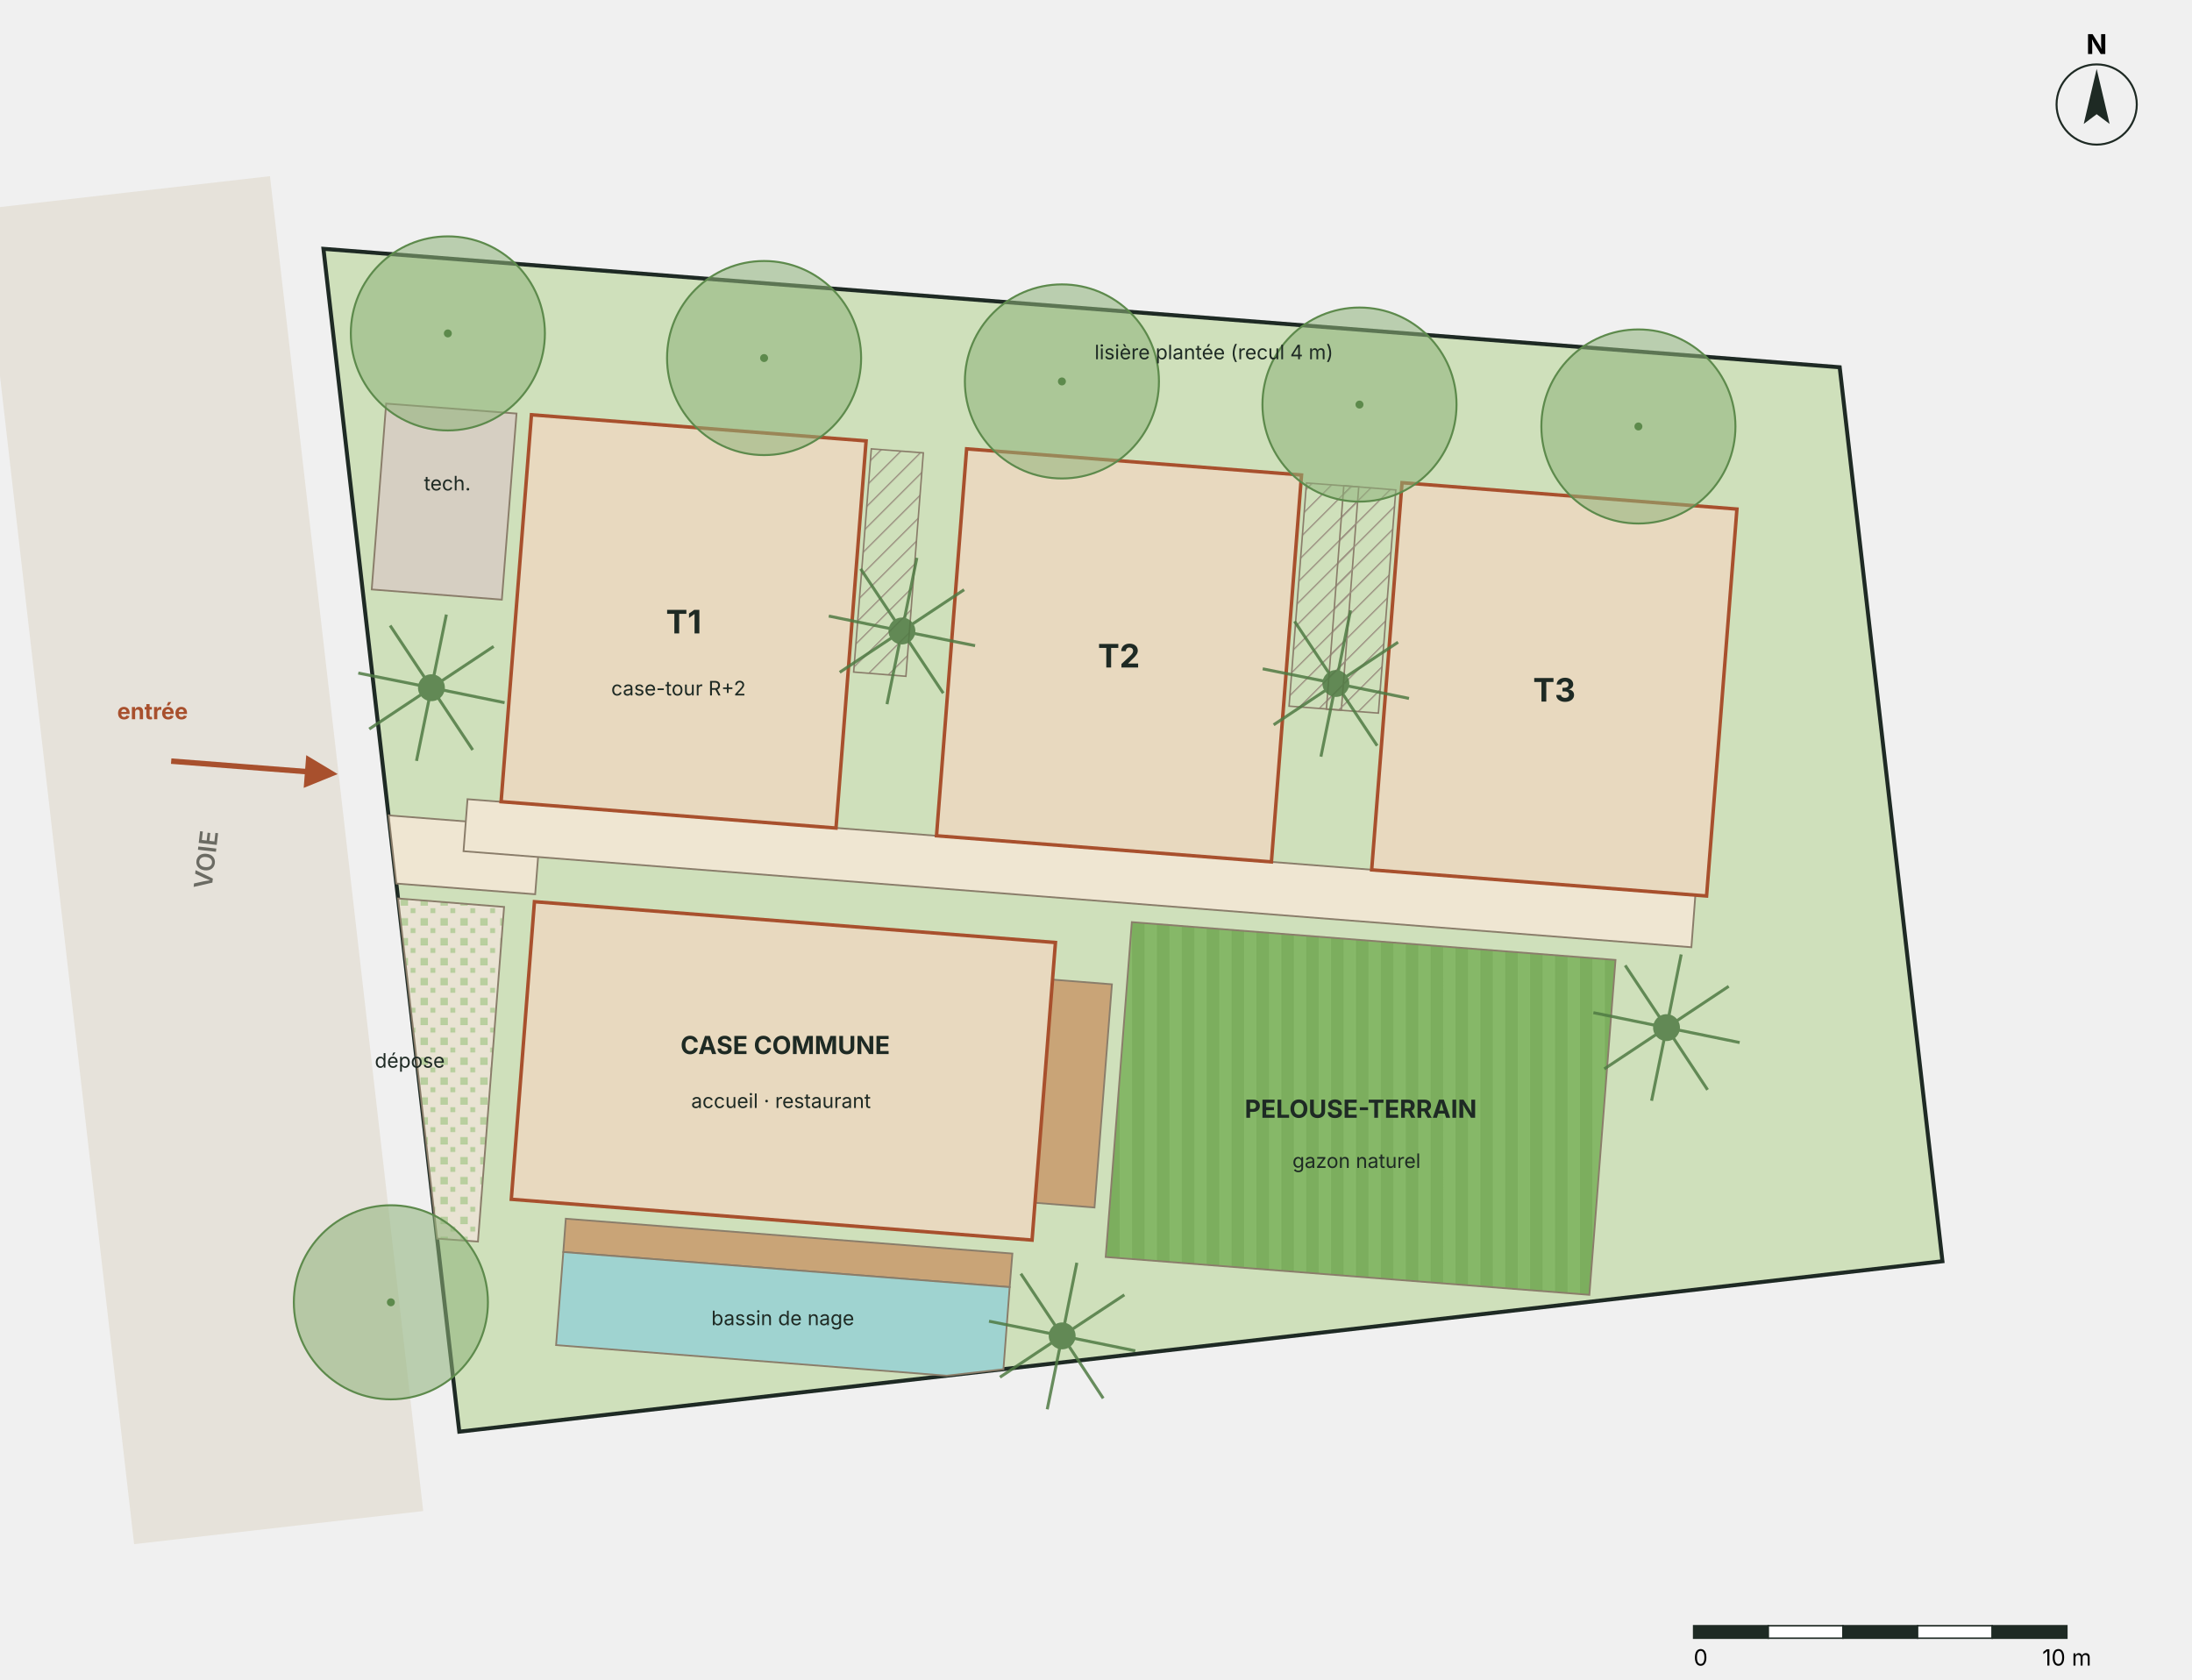
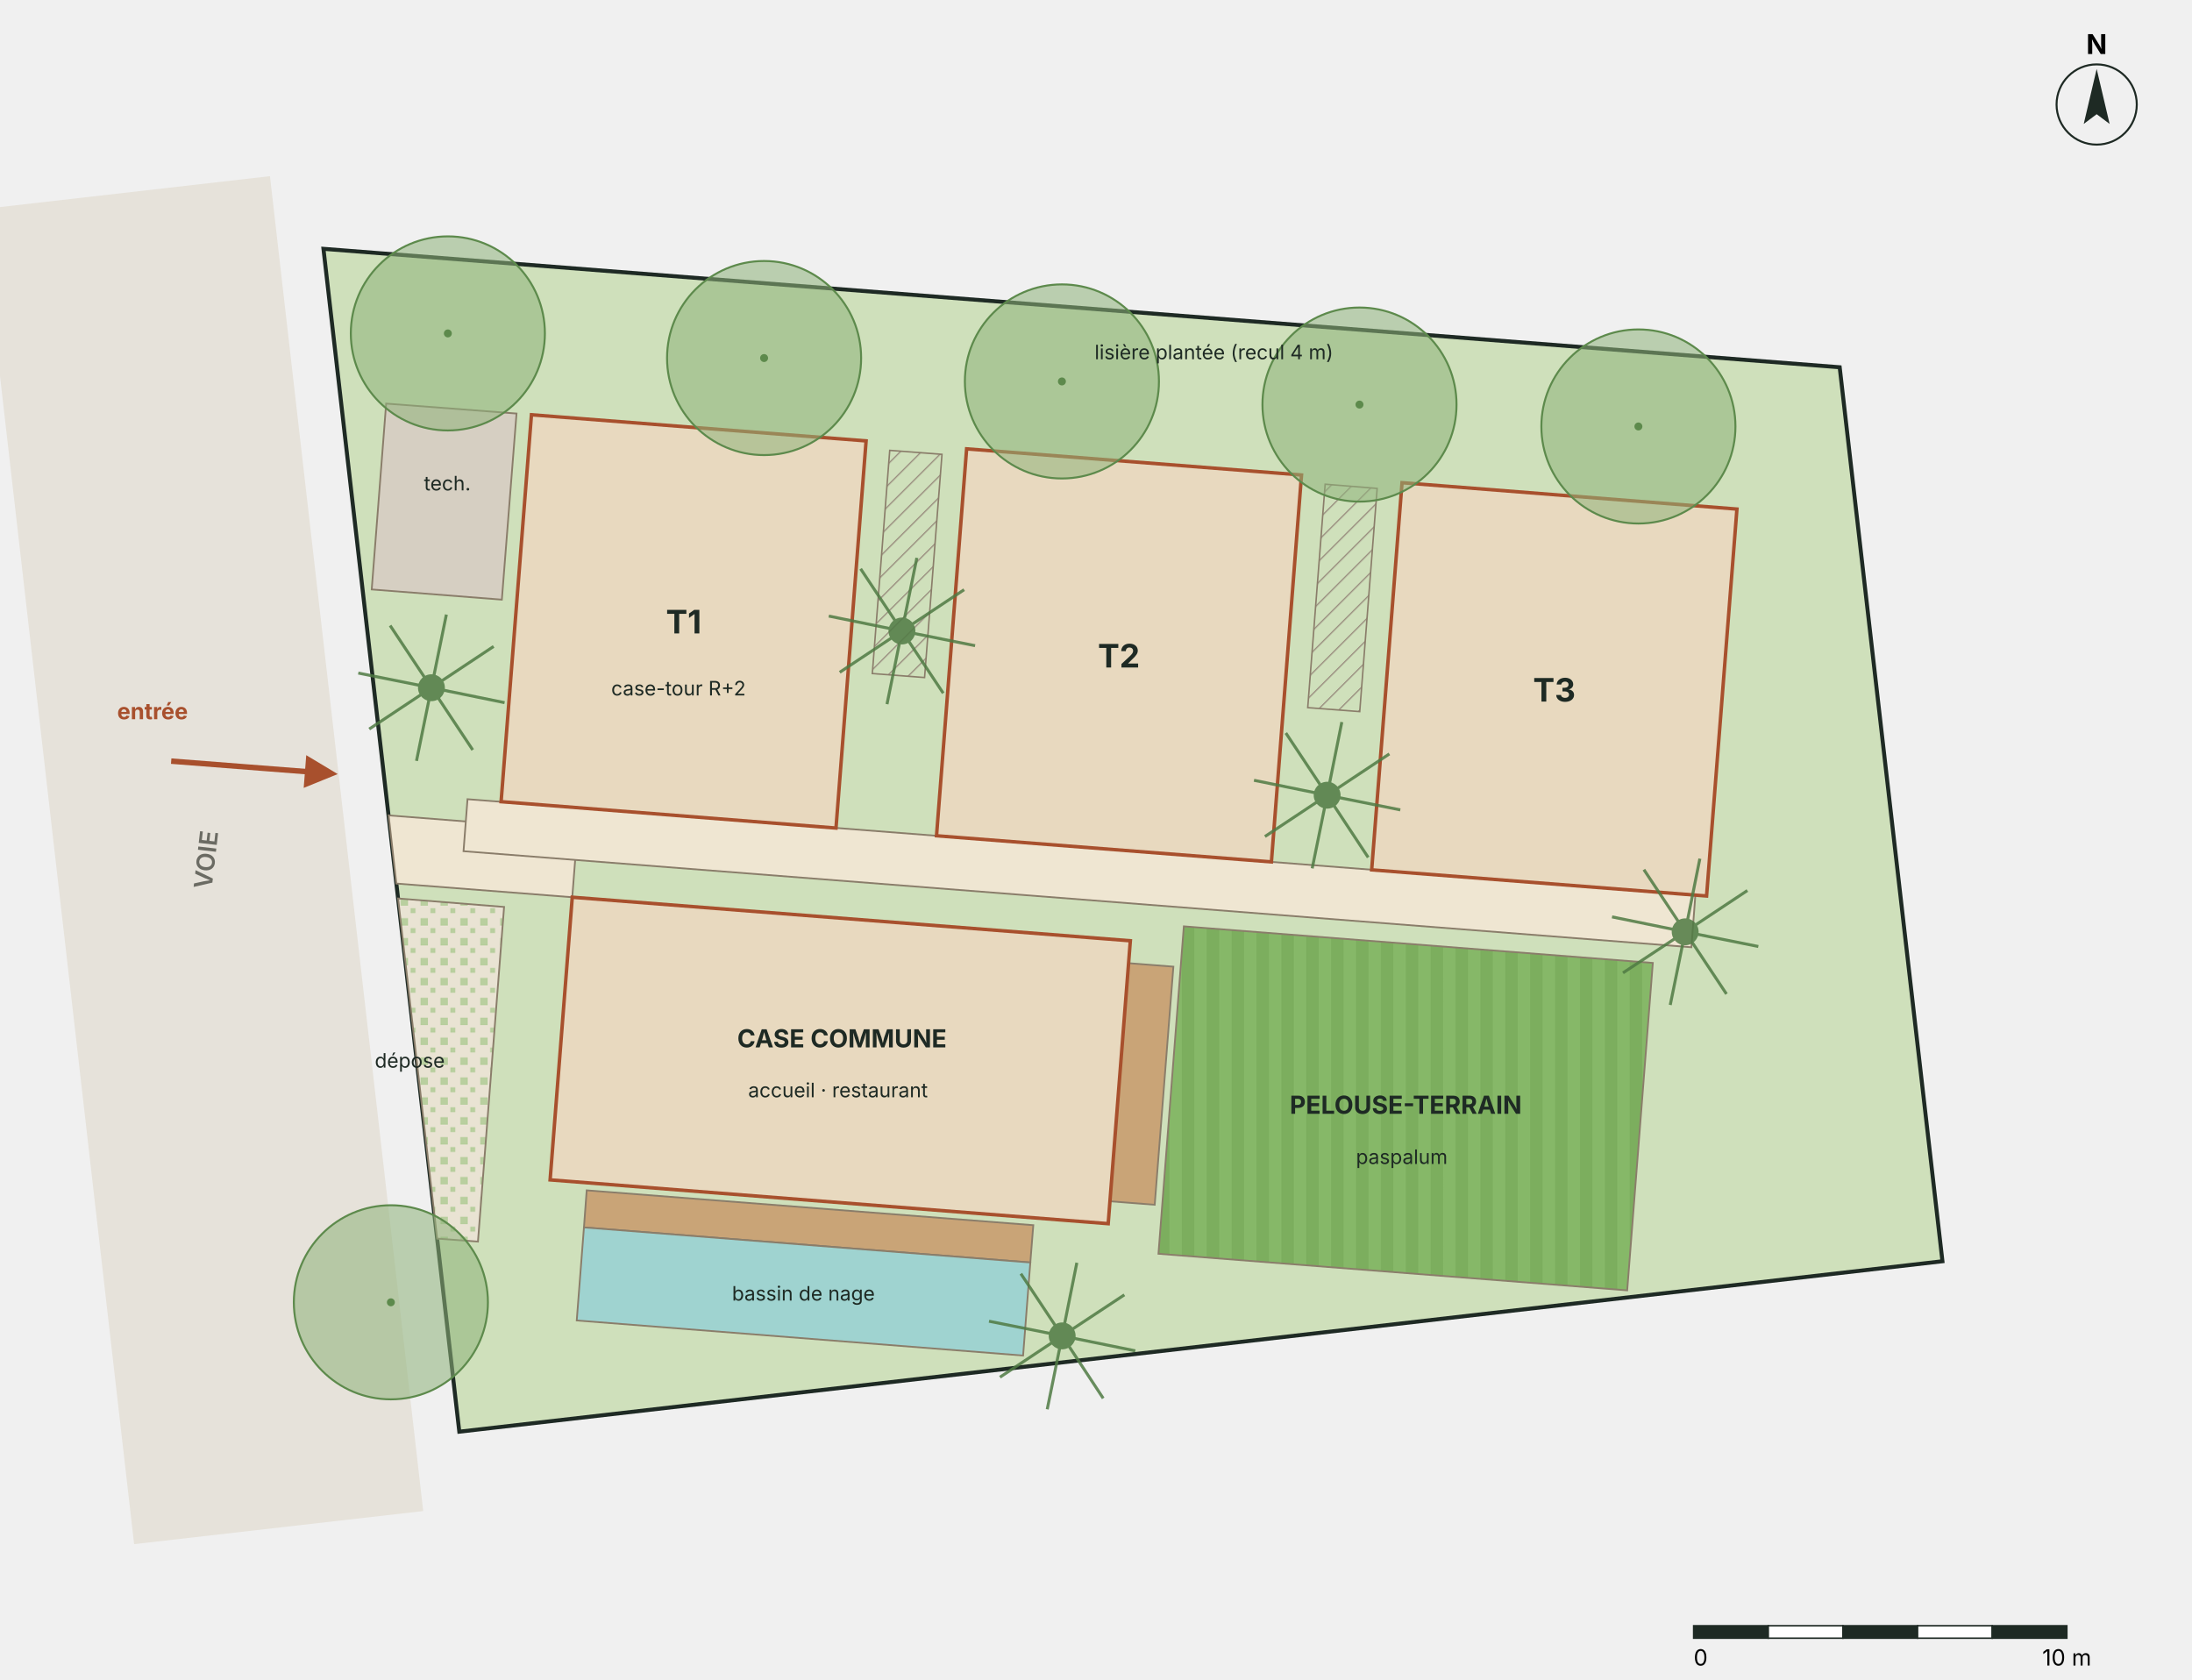
<svg xmlns="http://www.w3.org/2000/svg" viewBox="0 0 881 675" width="881" height="675" font-family="Inter, sans-serif">
  <defs>
    <marker id="arr" viewBox="0 0 10 10" refX="8" refY="5" markerWidth="6" markerHeight="6" orient="auto-start-reverse">
      <path d="M0,0 L10,5 L0,10 z" fill="context-stroke" />
    </marker>
    <pattern id="hatch" width="6" height="6" patternUnits="userSpaceOnUse" patternTransform="rotate(45)">
      <line x1="0" y1="0" x2="0" y2="6" stroke="#9a8f80" stroke-width="1" />
    </pattern>
    <pattern id="eg" width="8" height="8" patternUnits="userSpaceOnUse">
      <rect width="8" height="8" fill="#e9e3d3" />
      <rect x="1" y="1" width="3" height="3" fill="#b9cf9f" />
      <rect x="5" y="5" width="2" height="2" fill="#b9cf9f" />
    </pattern>
    <pattern id="turf" width="10" height="10" patternUnits="userSpaceOnUse">
      <rect width="10" height="10" fill="#7cae5e" />
      <rect width="5" height="10" fill="#86b868" />
    </pattern>
  </defs>
  <path d="M53.9,620.6 L170.1,607.3 L108.5,70.8 L-7.7,84.1 L53.9,620.6 Z" fill="#e6e2da" fill-rule="evenodd" stroke="none" stroke-width="1.0" opacity="1" />
  <text x="82.7" y="345.5" font-size="10" text-anchor="middle" font-weight="600" fill="#6b6b63" transform="rotate(-83.4 82.7 345.5)" dominant-baseline="middle">VOIE</text>
  <path d="M184.6,575.4 L780.7,506.9 L739.4,147.6 L130.0,100.0 L184.6,575.4 Z" fill="#cfe0bb" fill-rule="evenodd" stroke="#1e2a24" stroke-width="1.6" opacity="1" />
-   <path d="M217.2,332.5 L215.1,359.4 L159.3,355.1 L156.2,327.7 L217.2,332.5 Z" fill="#efe6d2" fill-rule="evenodd" stroke="#8a7d6a" stroke-width="0.7" opacity="1" />
+   <path d="M232.1,333.7 L230.0,360.6 L159.3,355.1 L156.2,327.7 L232.1,333.7 Z" fill="#efe6d2" fill-rule="evenodd" stroke="#8a7d6a" stroke-width="0.7" opacity="1" />
  <path d="M681.4,359.7 L679.8,380.7 L186.3,342.1 L187.9,321.2 L681.4,359.7 Z" fill="#efe6d2" fill-rule="evenodd" stroke="#8a7d6a" stroke-width="0.7" opacity="1" />
  <path d="M202.6,364.5 L192.1,499.0 L175.7,497.8 L160.0,361.1 L202.6,364.5 Z" fill="url(#eg)" fill-rule="evenodd" stroke="#8a7d6a" stroke-width="0.7" opacity="1" />
-   <path d="M446.9,395.6 L439.9,485.3 L416.0,483.4 L423.0,393.7 L446.9,395.6 Z" fill="#c9a477" fill-rule="evenodd" stroke="#8a7d6a" stroke-width="0.7" opacity="1" />
-   <path d="M406.9,503.8 L405.8,517.3 L226.4,503.2 L227.4,489.8 L406.9,503.8 Z" fill="#c9a477" fill-rule="evenodd" stroke="#8a7d6a" stroke-width="0.7" opacity="1" />
-   <path d="M649.3,385.8 L638.8,520.4 L444.4,505.2 L454.9,370.6 L649.3,385.8 Z" fill="url(#turf)" fill-rule="evenodd" stroke="#8a7d6a" stroke-width="0.7" opacity="1" />
-   <path d="M405.8,517.3 L403.3,550.3 L380.5,552.9 L223.5,540.6 L226.4,503.2 L405.8,517.3 Z" fill="#9fd3d0" fill-rule="evenodd" stroke="#8a7d6a" stroke-width="0.7" opacity="1" />
+   <path d="M471.6,388.5 L464.1,484.2 L446.1,482.8 L453.6,387.1 L471.6,388.5 Z" fill="#c9a477" fill-rule="evenodd" stroke="#8a7d6a" stroke-width="0.7" opacity="1" />
+   <path d="M415.3,492.4 L414.1,507.4 L234.7,493.3 L235.8,478.4 L415.3,492.4 Z" fill="#c9a477" fill-rule="evenodd" stroke="#8a7d6a" stroke-width="0.7" opacity="1" />
+   <path d="M664.3,387.0 L654.0,518.6 L465.6,503.9 L475.8,372.3 L664.3,387.0 Z" fill="url(#turf)" fill-rule="evenodd" stroke="#8a7d6a" stroke-width="0.7" opacity="1" />
+   <path d="M414.1,507.4 L411.2,544.8 L231.8,530.7 L234.7,493.3 L414.1,507.4 Z" fill="#9fd3d0" fill-rule="evenodd" stroke="#8a7d6a" stroke-width="0.7" opacity="1" />
  <path d="M207.6,166.2 L201.7,241.0 L149.4,236.9 L155.2,162.2 L207.6,166.2 Z" fill="#d6cfc2" fill-rule="evenodd" stroke="#8a7d6a" stroke-width="0.7" opacity="1" />
  <path d="M348.1,177.2 L336.0,332.8 L201.4,322.2 L213.6,166.7 L348.1,177.2 Z" fill="#e8d9bf" fill-rule="evenodd" stroke="#a8502d" stroke-width="1.4" opacity="1" />
  <path d="M523.1,190.9 L511.0,346.4 L376.4,335.9 L388.5,180.4 L523.1,190.9 Z" fill="#e8d9bf" fill-rule="evenodd" stroke="#a8502d" stroke-width="1.4" opacity="1" />
  <path d="M698.1,204.6 L685.9,360.1 L551.3,349.6 L563.5,194.0 L698.1,204.6 Z" fill="#e8d9bf" fill-rule="evenodd" stroke="#a8502d" stroke-width="1.4" opacity="1" />
-   <path d="M424.2,378.8 L414.8,498.4 L205.5,482.0 L214.8,362.4 L424.2,378.8 Z" fill="#e8d9bf" fill-rule="evenodd" stroke="#a8502d" stroke-width="1.4" opacity="1" />
-   <path d="M350.2,180.4 L371.1,182.0 L364.1,271.8 L343.1,270.1 L350.2,180.4 Z" fill="url(#hatch)" fill-rule="evenodd" stroke="#8a7d6a" stroke-width="0.6" opacity="1" />
-   <path d="M525.1,194.1 L546.1,195.7 L539.1,285.4 L518.1,283.8 L525.1,194.1 Z" fill="url(#hatch)" fill-rule="evenodd" stroke="#8a7d6a" stroke-width="0.6" opacity="1" />
-   <path d="M540.1,195.2 L561.0,196.9 L554.0,286.6 L533.1,285.0 L540.1,195.2 Z" fill="url(#hatch)" fill-rule="evenodd" stroke="#8a7d6a" stroke-width="0.6" opacity="1" />
+   <path d="M454.3,378.1 L445.4,491.8 L221.1,474.2 L230.0,360.6 L454.3,378.1 Z" fill="#e8d9bf" fill-rule="evenodd" stroke="#a8502d" stroke-width="1.4" opacity="1" />
+   <path d="M357.6,181.0 L378.6,182.6 L371.6,272.3 L350.6,270.7 L357.6,181.0 Z" fill="url(#hatch)" fill-rule="evenodd" stroke="#8a7d6a" stroke-width="0.6" opacity="1" />
+   <path d="M532.6,194.6 L553.5,196.3 L546.5,286.0 L525.6,284.4 L532.6,194.6 Z" fill="url(#hatch)" fill-rule="evenodd" stroke="#8a7d6a" stroke-width="0.6" opacity="1" />
  <circle cx="180.0" cy="134.0" r="39.0" fill="#8fb27a" fill-opacity="0.55" stroke="#5d8a4c" stroke-width="0.8" />
  <circle cx="180.0" cy="134.0" r="1.6" fill="#5d8a4c" />
  <circle cx="307.1" cy="143.9" r="39.0" fill="#8fb27a" fill-opacity="0.55" stroke="#5d8a4c" stroke-width="0.8" />
  <circle cx="307.1" cy="143.9" r="1.6" fill="#5d8a4c" />
  <circle cx="426.8" cy="153.3" r="39.0" fill="#8fb27a" fill-opacity="0.55" stroke="#5d8a4c" stroke-width="0.8" />
  <circle cx="426.8" cy="153.3" r="1.6" fill="#5d8a4c" />
  <circle cx="546.4" cy="162.6" r="39.0" fill="#8fb27a" fill-opacity="0.55" stroke="#5d8a4c" stroke-width="0.8" />
  <circle cx="546.4" cy="162.6" r="1.6" fill="#5d8a4c" />
  <circle cx="658.5" cy="171.4" r="39.0" fill="#8fb27a" fill-opacity="0.55" stroke="#5d8a4c" stroke-width="0.8" />
  <circle cx="658.5" cy="171.4" r="1.6" fill="#5d8a4c" />
  <g opacity="0.85">
    <line x1="362.5" y1="253.6" x2="391.9" y2="259.5" stroke="#4f7a43" stroke-width="1.2" />
    <line x1="362.5" y1="253.6" x2="379.1" y2="278.6" stroke="#4f7a43" stroke-width="1.2" />
    <line x1="362.5" y1="253.6" x2="356.5" y2="283.0" stroke="#4f7a43" stroke-width="1.2" />
    <line x1="362.5" y1="253.6" x2="337.5" y2="270.2" stroke="#4f7a43" stroke-width="1.2" />
    <line x1="362.5" y1="253.6" x2="333.1" y2="247.6" stroke="#4f7a43" stroke-width="1.2" />
    <line x1="362.5" y1="253.6" x2="345.9" y2="228.6" stroke="#4f7a43" stroke-width="1.2" />
    <line x1="362.5" y1="253.6" x2="368.5" y2="224.2" stroke="#4f7a43" stroke-width="1.2" />
    <line x1="362.5" y1="253.6" x2="387.5" y2="237.0" stroke="#4f7a43" stroke-width="1.2" />
    <circle cx="362.5" cy="253.6" r="5.4" fill="#4f7a43" />
  </g>
  <g opacity="0.85">
-     <line x1="536.9" y1="274.7" x2="566.3" y2="280.7" stroke="#4f7a43" stroke-width="1.2" />
-     <line x1="536.9" y1="274.7" x2="553.5" y2="299.7" stroke="#4f7a43" stroke-width="1.2" />
-     <line x1="536.9" y1="274.7" x2="530.9" y2="304.1" stroke="#4f7a43" stroke-width="1.2" />
-     <line x1="536.9" y1="274.7" x2="511.9" y2="291.3" stroke="#4f7a43" stroke-width="1.2" />
-     <line x1="536.9" y1="274.7" x2="507.5" y2="268.8" stroke="#4f7a43" stroke-width="1.2" />
-     <line x1="536.9" y1="274.7" x2="520.3" y2="249.7" stroke="#4f7a43" stroke-width="1.2" />
-     <line x1="536.9" y1="274.7" x2="542.8" y2="245.3" stroke="#4f7a43" stroke-width="1.2" />
-     <line x1="536.9" y1="274.7" x2="561.9" y2="258.1" stroke="#4f7a43" stroke-width="1.2" />
-     <circle cx="536.9" cy="274.7" r="5.4" fill="#4f7a43" />
+     <line x1="533.4" y1="319.6" x2="562.8" y2="325.5" stroke="#4f7a43" stroke-width="1.2" />
+     <line x1="533.4" y1="319.6" x2="549.9" y2="344.6" stroke="#4f7a43" stroke-width="1.2" />
+     <line x1="533.4" y1="319.6" x2="527.4" y2="349.0" stroke="#4f7a43" stroke-width="1.2" />
+     <line x1="533.4" y1="319.6" x2="508.4" y2="336.2" stroke="#4f7a43" stroke-width="1.2" />
+     <line x1="533.4" y1="319.6" x2="504.0" y2="313.6" stroke="#4f7a43" stroke-width="1.2" />
+     <line x1="533.4" y1="319.6" x2="516.8" y2="294.6" stroke="#4f7a43" stroke-width="1.2" />
+     <line x1="533.4" y1="319.6" x2="539.3" y2="290.2" stroke="#4f7a43" stroke-width="1.2" />
+     <line x1="533.4" y1="319.6" x2="558.4" y2="303.0" stroke="#4f7a43" stroke-width="1.2" />
+     <circle cx="533.4" cy="319.6" r="5.4" fill="#4f7a43" />
  </g>
  <g opacity="0.85">
-     <line x1="669.8" y1="413.0" x2="699.2" y2="419.0" stroke="#4f7a43" stroke-width="1.2" />
-     <line x1="669.8" y1="413.0" x2="686.3" y2="438.0" stroke="#4f7a43" stroke-width="1.2" />
-     <line x1="669.8" y1="413.0" x2="663.8" y2="442.4" stroke="#4f7a43" stroke-width="1.2" />
-     <line x1="669.8" y1="413.0" x2="644.8" y2="429.6" stroke="#4f7a43" stroke-width="1.2" />
-     <line x1="669.8" y1="413.0" x2="640.4" y2="407.0" stroke="#4f7a43" stroke-width="1.2" />
-     <line x1="669.8" y1="413.0" x2="653.2" y2="388.0" stroke="#4f7a43" stroke-width="1.2" />
-     <line x1="669.8" y1="413.0" x2="675.7" y2="383.6" stroke="#4f7a43" stroke-width="1.2" />
-     <line x1="669.8" y1="413.0" x2="694.8" y2="396.4" stroke="#4f7a43" stroke-width="1.2" />
-     <circle cx="669.8" cy="413.0" r="5.4" fill="#4f7a43" />
+     <line x1="677.3" y1="374.5" x2="706.7" y2="380.4" stroke="#4f7a43" stroke-width="1.2" />
+     <line x1="677.3" y1="374.5" x2="693.9" y2="399.5" stroke="#4f7a43" stroke-width="1.2" />
+     <line x1="677.3" y1="374.5" x2="671.3" y2="403.9" stroke="#4f7a43" stroke-width="1.2" />
+     <line x1="677.3" y1="374.5" x2="652.3" y2="391.0" stroke="#4f7a43" stroke-width="1.2" />
+     <line x1="677.3" y1="374.5" x2="647.9" y2="368.5" stroke="#4f7a43" stroke-width="1.2" />
+     <line x1="677.3" y1="374.5" x2="660.7" y2="349.5" stroke="#4f7a43" stroke-width="1.2" />
+     <line x1="677.3" y1="374.5" x2="683.2" y2="345.1" stroke="#4f7a43" stroke-width="1.2" />
+     <line x1="677.3" y1="374.5" x2="702.3" y2="357.9" stroke="#4f7a43" stroke-width="1.2" />
+     <circle cx="677.3" cy="374.5" r="5.4" fill="#4f7a43" />
  </g>
  <circle cx="157.1" cy="523.4" r="39.0" fill="#8fb27a" fill-opacity="0.55" stroke="#5d8a4c" stroke-width="0.8" />
  <circle cx="157.1" cy="523.4" r="1.6" fill="#5d8a4c" />
  <g opacity="0.85">
    <line x1="426.9" y1="536.9" x2="456.3" y2="542.9" stroke="#4f7a43" stroke-width="1.2" />
    <line x1="426.9" y1="536.9" x2="443.4" y2="562.0" stroke="#4f7a43" stroke-width="1.2" />
    <line x1="426.9" y1="536.9" x2="420.9" y2="566.4" stroke="#4f7a43" stroke-width="1.2" />
    <line x1="426.9" y1="536.9" x2="401.9" y2="553.5" stroke="#4f7a43" stroke-width="1.2" />
    <line x1="426.9" y1="536.9" x2="397.5" y2="531.0" stroke="#4f7a43" stroke-width="1.2" />
    <line x1="426.9" y1="536.9" x2="410.3" y2="511.9" stroke="#4f7a43" stroke-width="1.2" />
    <line x1="426.9" y1="536.9" x2="432.8" y2="507.5" stroke="#4f7a43" stroke-width="1.2" />
    <line x1="426.9" y1="536.9" x2="451.9" y2="520.4" stroke="#4f7a43" stroke-width="1.2" />
    <circle cx="426.9" cy="536.9" r="5.4" fill="#4f7a43" />
  </g>
  <g opacity="0.85">
    <line x1="173.4" y1="276.4" x2="202.8" y2="282.4" stroke="#4f7a43" stroke-width="1.2" />
    <line x1="173.4" y1="276.4" x2="190.0" y2="301.4" stroke="#4f7a43" stroke-width="1.2" />
    <line x1="173.4" y1="276.4" x2="167.4" y2="305.8" stroke="#4f7a43" stroke-width="1.2" />
    <line x1="173.4" y1="276.4" x2="148.4" y2="293.0" stroke="#4f7a43" stroke-width="1.2" />
    <line x1="173.4" y1="276.4" x2="144.0" y2="270.5" stroke="#4f7a43" stroke-width="1.2" />
    <line x1="173.4" y1="276.4" x2="156.8" y2="251.4" stroke="#4f7a43" stroke-width="1.2" />
    <line x1="173.4" y1="276.4" x2="179.4" y2="247.0" stroke="#4f7a43" stroke-width="1.2" />
    <line x1="173.4" y1="276.4" x2="198.4" y2="259.8" stroke="#4f7a43" stroke-width="1.2" />
    <circle cx="173.4" cy="276.4" r="5.4" fill="#4f7a43" />
  </g>
  <text x="274.8" y="249.7" font-size="13" text-anchor="middle" font-weight="700" fill="#1e2a24" dominant-baseline="middle">T1</text>
  <text x="449.7" y="263.4" font-size="13" text-anchor="middle" font-weight="700" fill="#1e2a24" dominant-baseline="middle">T2</text>
  <text x="624.7" y="277.1" font-size="13" text-anchor="middle" font-weight="700" fill="#1e2a24" dominant-baseline="middle">T3</text>
  <text x="272.7" y="276.6" font-size="8" text-anchor="middle" font-weight="400" fill="#1e2a24" dominant-baseline="middle">case-tour R+2</text>
-   <text x="315.6" y="419.9" font-size="10" text-anchor="middle" font-weight="700" fill="#1e2a24" dominant-baseline="middle">CASE COMMUNE</text>
-   <text x="313.9" y="442.4" font-size="8" text-anchor="middle" font-weight="400" fill="#1e2a24" dominant-baseline="middle">accueil · restaurant</text>
-   <text x="546.9" y="445.5" font-size="10" text-anchor="middle" font-weight="700" fill="#1e2a24" dominant-baseline="middle">PELOUSE-TERRAIN</text>
-   <text x="545.2" y="466.5" font-size="8" text-anchor="middle" font-weight="400" fill="#1e2a24" dominant-baseline="middle">gazon naturel</text>
-   <text x="314.6" y="529.7" font-size="8" text-anchor="middle" font-weight="400" fill="#1e2a24" dominant-baseline="middle">bassin de nage</text>
+   <text x="338.4" y="417.2" font-size="10" text-anchor="middle" font-weight="700" fill="#1e2a24" dominant-baseline="middle">CASE COMMUNE</text>
+   <text x="336.8" y="438.1" font-size="8" text-anchor="middle" font-weight="400" fill="#1e2a24" dominant-baseline="middle">accueil · restaurant</text>
+   <text x="565.0" y="443.9" font-size="10" text-anchor="middle" font-weight="700" fill="#1e2a24" dominant-baseline="middle">PELOUSE-TERRAIN</text>
+   <text x="563.4" y="464.9" font-size="8" text-anchor="middle" font-weight="400" fill="#1e2a24" dominant-baseline="middle">paspalum</text>
+   <text x="322.9" y="519.8" font-size="8" text-anchor="middle" font-weight="400" fill="#1e2a24" dominant-baseline="middle">bassin de nage</text>
  <text x="164.7" y="426.2" font-size="8" text-anchor="middle" font-weight="400" fill="#1e2a24" dominant-baseline="middle">dépose</text>
  <text x="179.8" y="194.2" font-size="8" text-anchor="middle" font-weight="400" fill="#1e2a24" dominant-baseline="middle">tech.</text>
  <text x="487.9" y="141.5" font-size="8" text-anchor="middle" font-weight="400" fill="#1e2a24" dominant-baseline="middle">lisière plantée (recul 4 m)</text>
  <path d="M68.8,305.9 L133.1,310.9" fill="none" stroke="#a8502d" stroke-width="2.2" marker-end="url(#arr)" opacity="1" />
  <text x="61.3" y="285.7" font-size="9" text-anchor="middle" font-weight="700" fill="#a8502d" dominant-baseline="middle">entrée</text>
  <g transform="translate(842.685,42)">
    <circle r="16.12" fill="none" stroke="#1e2a24" stroke-width="0.8" />
    <path d="M0,-14.3 L5.2,7.8 L0,3.9 L-5.2,7.8 Z" fill="#1e2a24" />
    <text y="-20.28" font-size="11" font-weight="700" text-anchor="middle">N</text>
  </g>
  <g>
    <rect x="680.7" y="653.395" width="30.0" height="5" fill="#1e2a24" stroke="#1e2a24" stroke-width="0.6" />
    <rect x="710.7" y="653.395" width="30.0" height="5" fill="#fff" stroke="#1e2a24" stroke-width="0.6" />
    <rect x="740.7" y="653.395" width="30.0" height="5" fill="#1e2a24" stroke="#1e2a24" stroke-width="0.6" />
    <rect x="770.7" y="653.395" width="30.0" height="5" fill="#fff" stroke="#1e2a24" stroke-width="0.6" />
    <rect x="800.7" y="653.395" width="30.0" height="5" fill="#1e2a24" stroke="#1e2a24" stroke-width="0.6" />
    <text x="680.685" y="669.395" font-size="9">0</text>
    <text x="830.685" y="669.395" font-size="9" text-anchor="middle">10 m</text>
  </g>
</svg>
